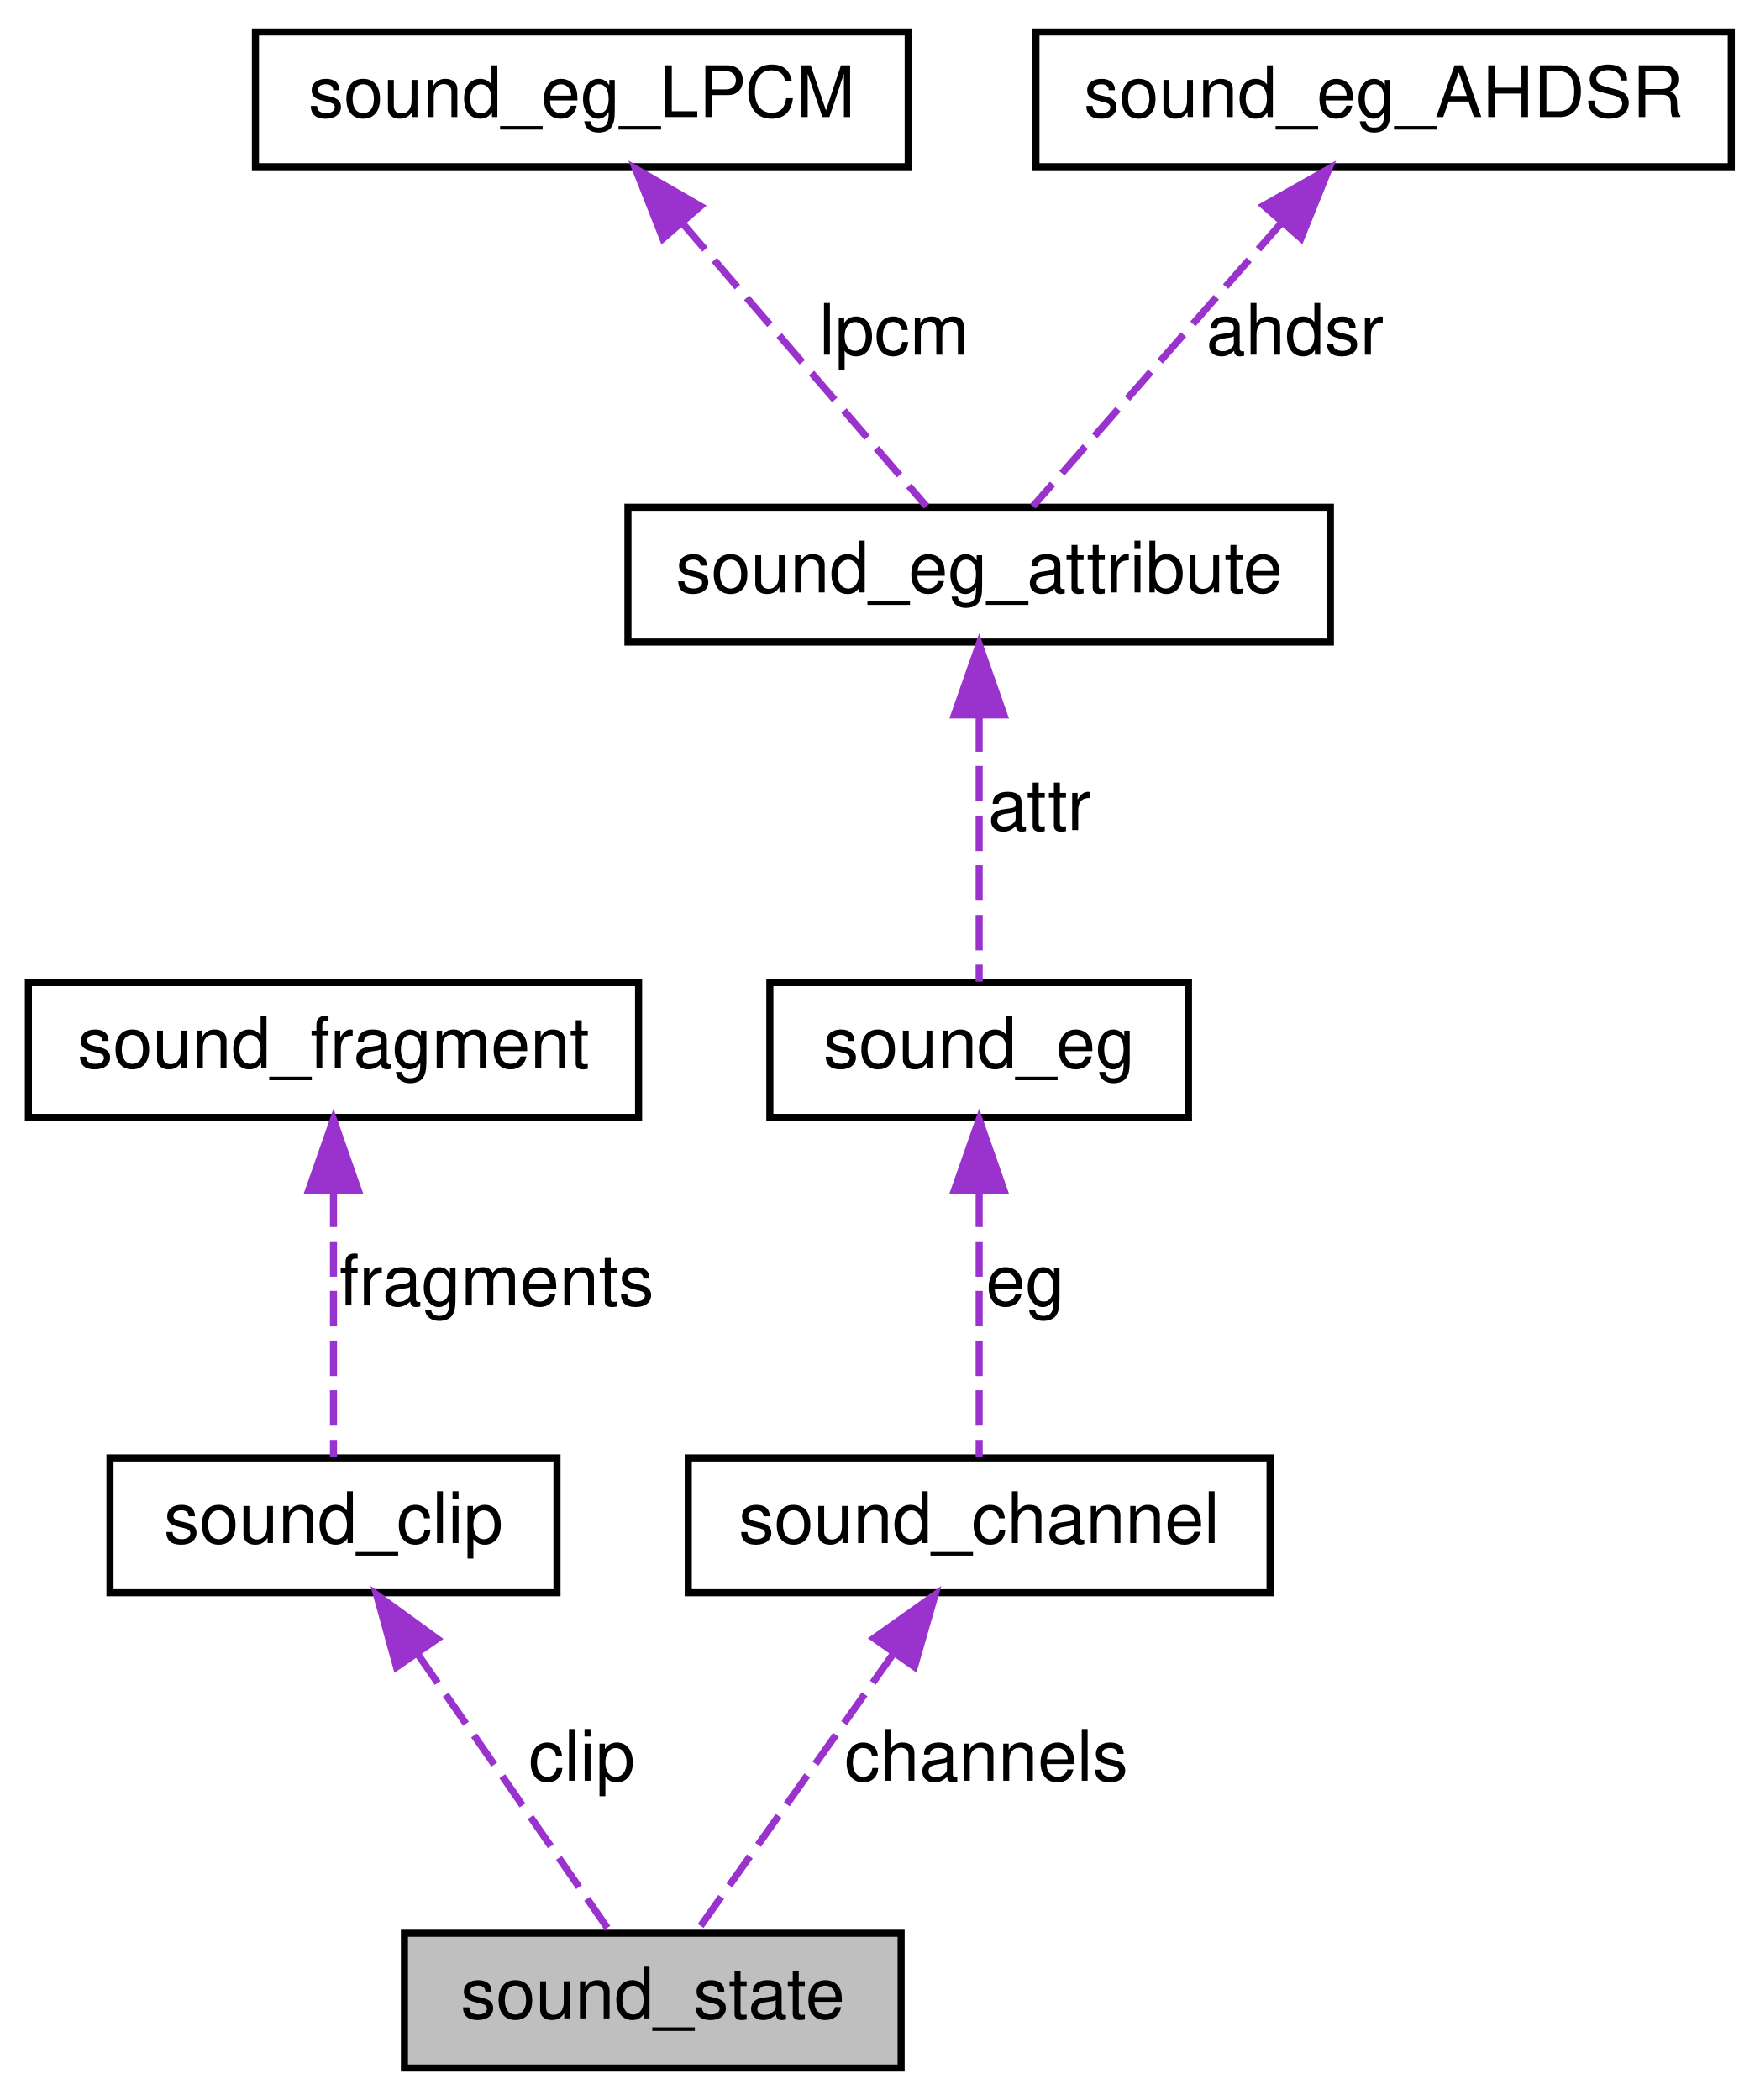
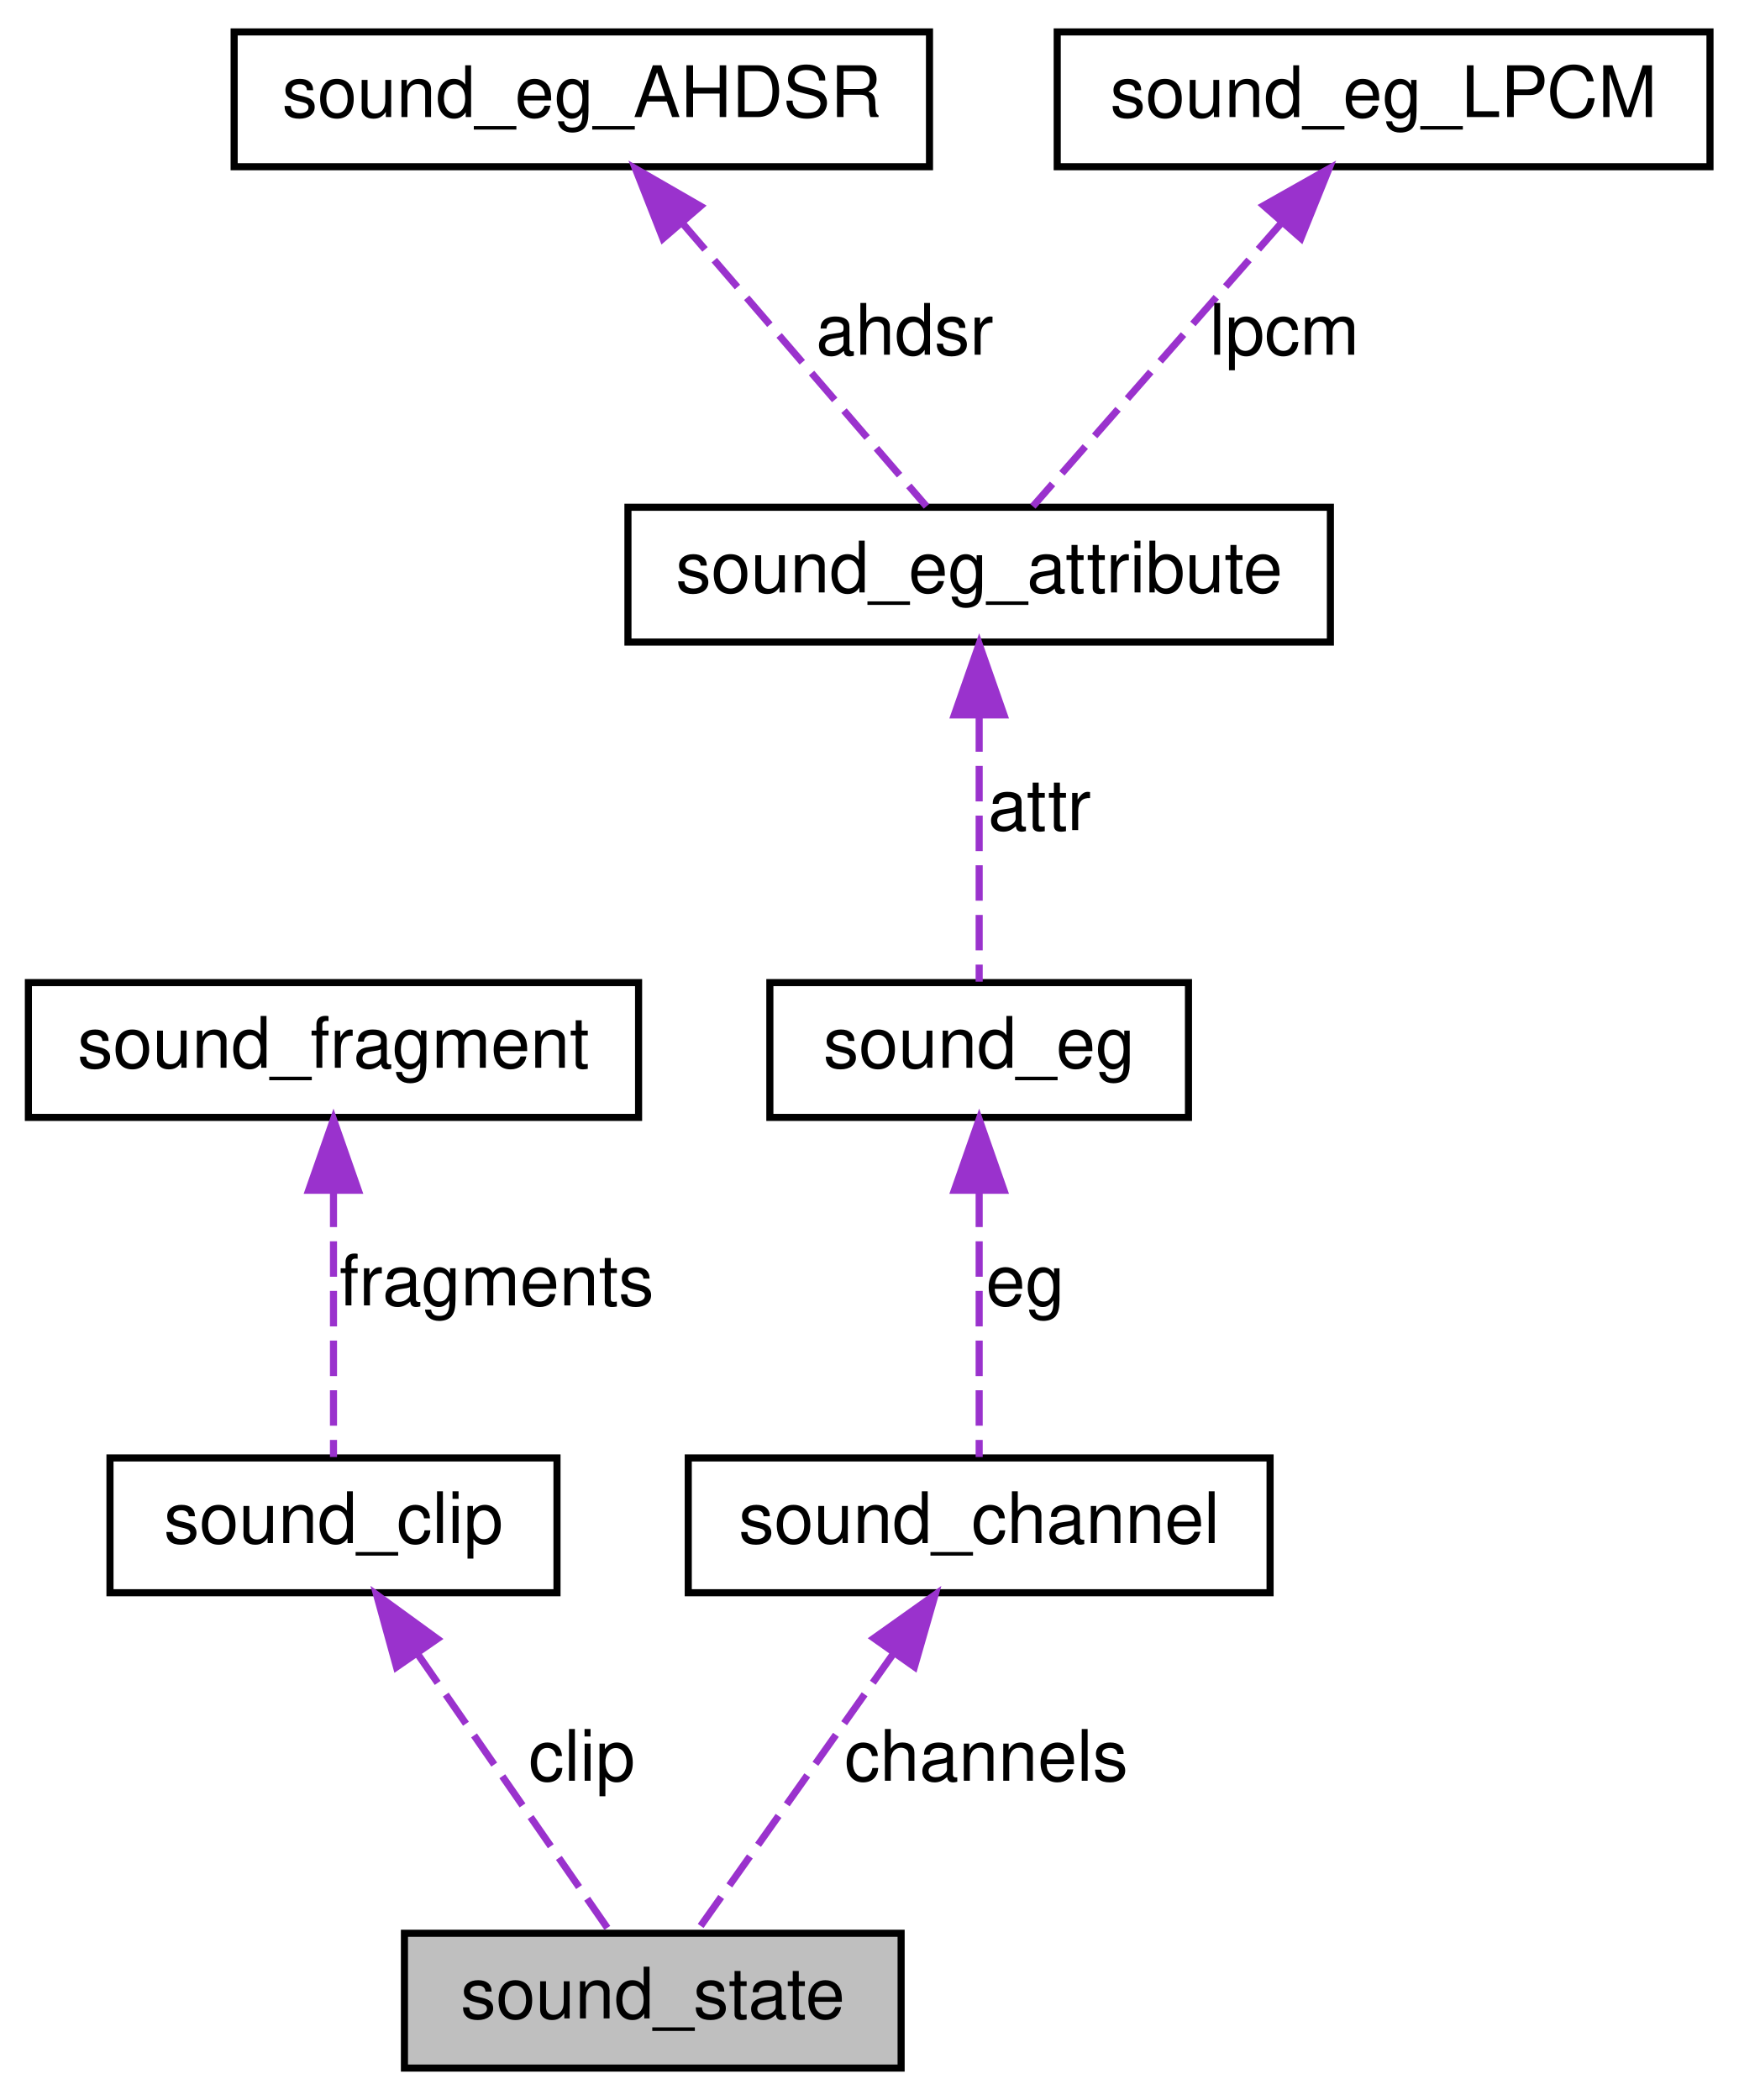
- <svg xmlns="http://www.w3.org/2000/svg" xmlns:xlink="http://www.w3.org/1999/xlink" width="248pt" height="296pt" viewBox="0.00 0.00 248.00 296.00">
+ <svg xmlns="http://www.w3.org/2000/svg" xmlns:xlink="http://www.w3.org/1999/xlink" width="245pt" height="296pt" viewBox="0.00 0.00 245.00 296.00">
  <g id="graph0" class="graph" transform="scale(1 1) rotate(0) translate(4 292)">
    <g id="node1" class="node">
      <g id="a_node1">
        <a xlink:title=" ">
          <polygon fill="#bfbfbf" stroke="black" points="53,-0.5 53,-19.5 123,-19.5 123,-0.5 53,-0.5" />
          <text text-anchor="middle" x="88" y="-7.5" font-family="Helvetica,sans-Serif" font-size="10.00">sound_state</text>
        </a>
      </g>
    </g>
    <g id="node2" class="node">
      <g id="a_node2">
        <a xlink:href="structsound__clip.html" target="_top" xlink:title="The sound clip structure.">
          <polygon fill="none" stroke="black" points="11.5,-67.5 11.5,-86.5 74.5,-86.5 74.5,-67.5 11.5,-67.5" />
          <text text-anchor="middle" x="43" y="-74.5" font-family="Helvetica,sans-Serif" font-size="10.00">sound_clip</text>
        </a>
      </g>
    </g>
    <g id="edge1" class="edge">
      <path fill="none" stroke="#9a32cd" stroke-dasharray="5,2" d="M54.84,-58.9C63.58,-46.27 75.12,-29.6 82.03,-19.63" />
      <polygon fill="#9a32cd" stroke="#9a32cd" points="51.88,-57.02 49.07,-67.23 57.64,-61 51.88,-57.02" />
      <text text-anchor="middle" x="78" y="-41" font-family="Helvetica,sans-Serif" font-size="10.00"> clip</text>
    </g>
    <g id="node3" class="node">
      <g id="a_node3">
        <a xlink:href="structsound__fragment.html" target="_top" xlink:title="The sound fragment structure.">
          <polygon fill="none" stroke="black" points="0,-134.5 0,-153.5 86,-153.5 86,-134.5 0,-134.5" />
          <text text-anchor="middle" x="43" y="-141.5" font-family="Helvetica,sans-Serif" font-size="10.00">sound_fragment</text>
        </a>
      </g>
    </g>
    <g id="edge2" class="edge">
      <path fill="none" stroke="#9a32cd" stroke-dasharray="5,2" d="M43,-124.04C43,-111.67 43,-96.12 43,-86.63" />
      <polygon fill="#9a32cd" stroke="#9a32cd" points="39.5,-124.23 43,-134.23 46.5,-124.23 39.5,-124.23" />
      <text text-anchor="middle" x="66" y="-108" font-family="Helvetica,sans-Serif" font-size="10.00"> fragments</text>
    </g>
    <g id="node4" class="node">
      <g id="a_node4">
        <a xlink:href="structsound__channel.html" target="_top" xlink:title=" ">
          <polygon fill="none" stroke="black" points="93,-67.5 93,-86.5 175,-86.5 175,-67.5 93,-67.5" />
          <text text-anchor="middle" x="134" y="-74.5" font-family="Helvetica,sans-Serif" font-size="10.00">sound_channel</text>
        </a>
      </g>
    </g>
    <g id="edge3" class="edge">
      <path fill="none" stroke="#9a32cd" stroke-dasharray="5,2" d="M121.9,-58.9C112.96,-46.27 101.17,-29.6 94.11,-19.63" />
      <polygon fill="#9a32cd" stroke="#9a32cd" points="119.16,-61.09 127.8,-67.23 124.88,-57.05 119.16,-61.09" />
      <text text-anchor="middle" x="135" y="-41" font-family="Helvetica,sans-Serif" font-size="10.00"> channels</text>
    </g>
    <g id="node5" class="node">
      <g id="a_node5">
        <a xlink:href="structsound__eg.html" target="_top" xlink:title="Software envelope generator object.">
          <polygon fill="none" stroke="black" points="104.5,-134.5 104.5,-153.5 163.5,-153.5 163.5,-134.5 104.5,-134.5" />
          <text text-anchor="middle" x="134" y="-141.5" font-family="Helvetica,sans-Serif" font-size="10.00">sound_eg</text>
        </a>
      </g>
    </g>
    <g id="edge4" class="edge">
      <path fill="none" stroke="#9a32cd" stroke-dasharray="5,2" d="M134,-124.04C134,-111.67 134,-96.12 134,-86.63" />
      <polygon fill="#9a32cd" stroke="#9a32cd" points="130.5,-124.23 134,-134.23 137.5,-124.23 130.5,-124.23" />
      <text text-anchor="middle" x="140.5" y="-108" font-family="Helvetica,sans-Serif" font-size="10.00"> eg</text>
    </g>
    <g id="node6" class="node">
      <g id="a_node6">
        <a xlink:href="structsound__eg__attribute.html" target="_top" xlink:title="Attributes of a software envelope generator object.">
          <polygon fill="none" stroke="black" points="84.5,-201.5 84.5,-220.5 183.5,-220.5 183.5,-201.5 84.5,-201.5" />
          <text text-anchor="middle" x="134" y="-208.5" font-family="Helvetica,sans-Serif" font-size="10.00">sound_eg_attribute</text>
        </a>
      </g>
    </g>
    <g id="edge5" class="edge">
      <path fill="none" stroke="#9a32cd" stroke-dasharray="5,2" d="M134,-191.04C134,-178.67 134,-163.12 134,-153.63" />
      <polygon fill="#9a32cd" stroke="#9a32cd" points="130.5,-191.23 134,-201.23 137.5,-191.23 130.5,-191.23" />
      <text text-anchor="middle" x="142.5" y="-175" font-family="Helvetica,sans-Serif" font-size="10.00"> attr</text>
    </g>
    <g id="node7" class="node">
      <g id="a_node7">
-         <a xlink:href="structsound__eg__LPCM.html" target="_top" xlink:title="Parameters for linear PCM (8-bit, 60Hz) envelope generator.">
-           <polygon fill="none" stroke="black" points="32,-268.5 32,-287.5 124,-287.5 124,-268.5 32,-268.5" />
-           <text text-anchor="middle" x="78" y="-275.5" font-family="Helvetica,sans-Serif" font-size="10.00">sound_eg_LPCM</text>
+         <a xlink:href="structsound__eg__AHDSR.html" target="_top" xlink:title="Parameters for AHDSR envelope generator.">
+           <polygon fill="none" stroke="black" points="29,-268.5 29,-287.5 127,-287.5 127,-268.5 29,-268.5" />
+           <text text-anchor="middle" x="78" y="-275.5" font-family="Helvetica,sans-Serif" font-size="10.00">sound_eg_AHDSR</text>
        </a>
      </g>
    </g>
    <g id="edge6" class="edge">
      <path fill="none" stroke="#9a32cd" stroke-dasharray="5,2" d="M92.1,-260.63C103.05,-247.92 117.8,-230.8 126.57,-220.63" />
      <polygon fill="#9a32cd" stroke="#9a32cd" points="89.43,-258.37 85.55,-268.23 94.73,-262.94 89.43,-258.37" />
-       <text text-anchor="middle" x="122" y="-242" font-family="Helvetica,sans-Serif" font-size="10.00"> lpcm</text>
+       <text text-anchor="middle" x="123.5" y="-242" font-family="Helvetica,sans-Serif" font-size="10.00"> ahdsr</text>
    </g>
    <g id="node8" class="node">
      <g id="a_node8">
-         <a xlink:href="structsound__eg__AHDSR.html" target="_top" xlink:title="Parameters for AHDSR envelope generator.">
-           <polygon fill="none" stroke="black" points="142,-268.5 142,-287.5 240,-287.5 240,-268.5 142,-268.5" />
-           <text text-anchor="middle" x="191" y="-275.5" font-family="Helvetica,sans-Serif" font-size="10.00">sound_eg_AHDSR</text>
+         <a xlink:href="structsound__eg__LPCM.html" target="_top" xlink:title="Parameters for linear PCM (8-bit, 60Hz) envelope generator.">
+           <polygon fill="none" stroke="black" points="145,-268.5 145,-287.5 237,-287.5 237,-268.5 145,-268.5" />
+           <text text-anchor="middle" x="191" y="-275.5" font-family="Helvetica,sans-Serif" font-size="10.00">sound_eg_LPCM</text>
        </a>
      </g>
    </g>
    <g id="edge7" class="edge">
      <path fill="none" stroke="#9a32cd" stroke-dasharray="5,2" d="M176.65,-260.63C165.5,-247.92 150.48,-230.8 141.57,-220.63" />
      <polygon fill="#9a32cd" stroke="#9a32cd" points="174.09,-263.02 183.31,-268.23 179.35,-258.41 174.09,-263.02" />
-       <text text-anchor="middle" x="178.5" y="-242" font-family="Helvetica,sans-Serif" font-size="10.00"> ahdsr</text>
+       <text text-anchor="middle" x="177" y="-242" font-family="Helvetica,sans-Serif" font-size="10.00"> lpcm</text>
    </g>
  </g>
</svg>
